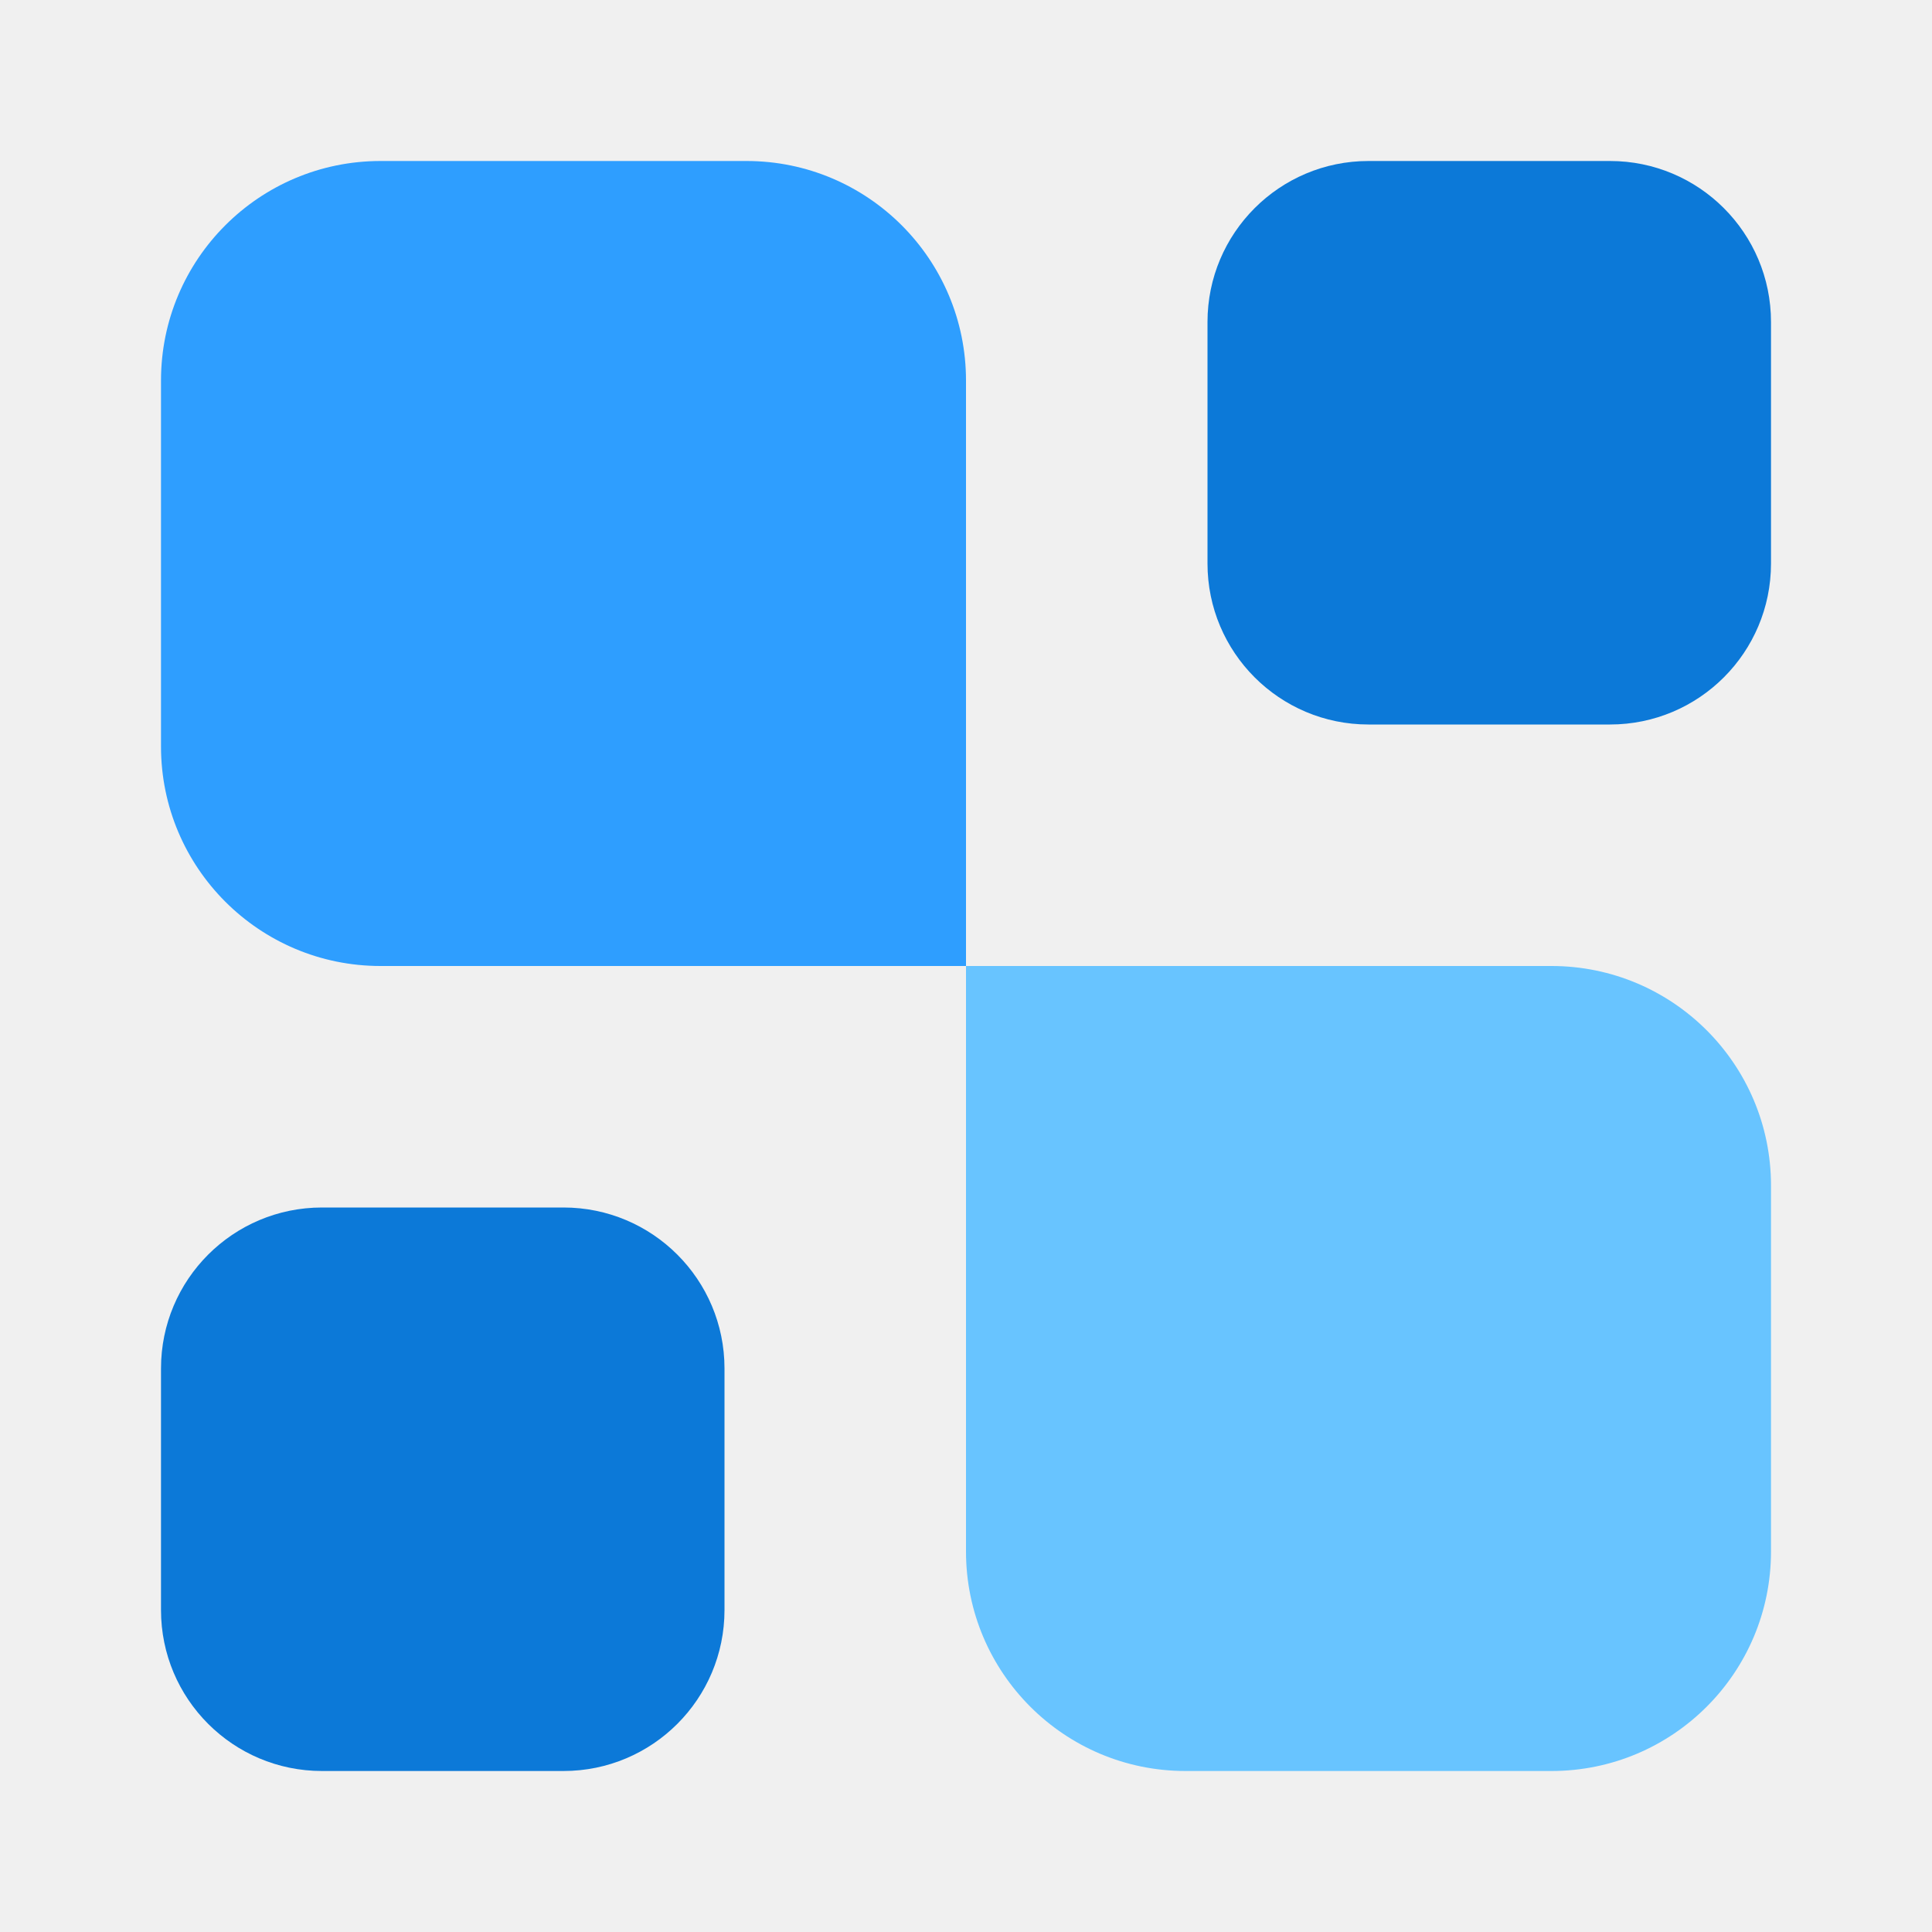
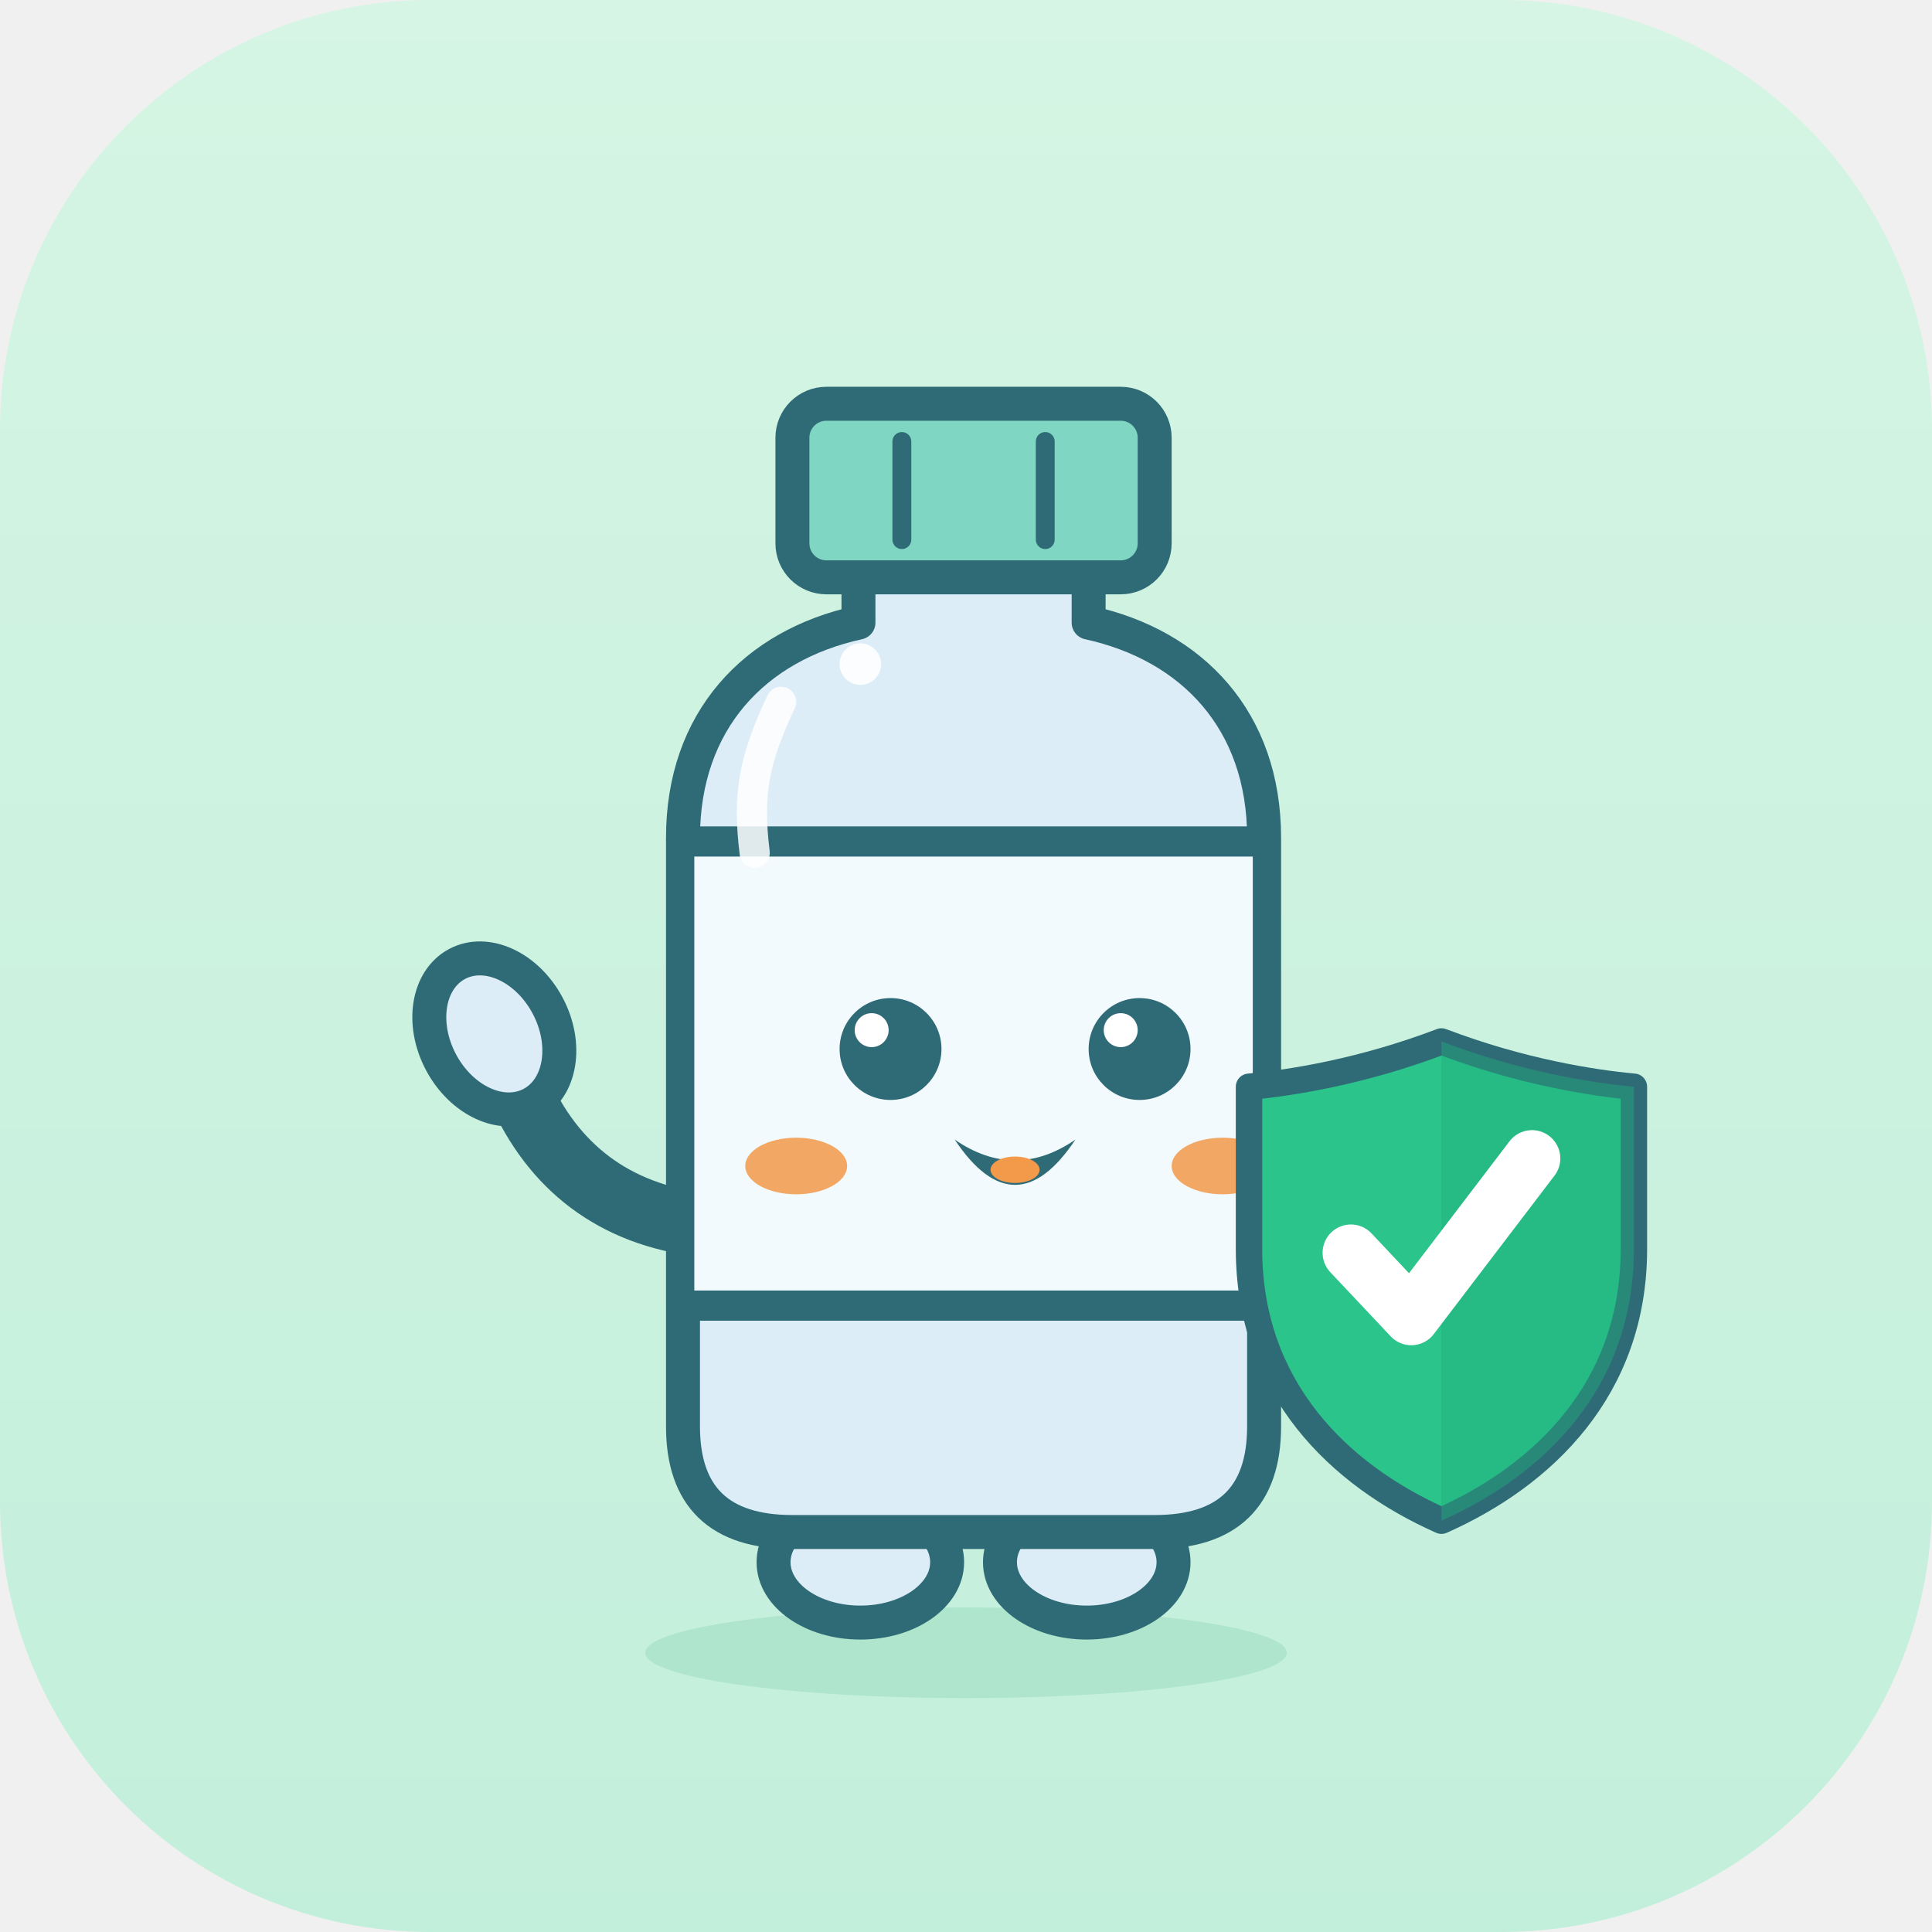
- <svg xmlns="http://www.w3.org/2000/svg" width="24" height="24" viewBox="0 0 24 24" fill="none">
-   <path d="M22 19.273C22 20.779 20.779 22 19.273 22H14.727C13.221 22 12 20.779 12 19.273V12H19.273C20.779 12 22 13.221 22 14.727V19.273Z" fill="#68C4FF" />
-   <path d="M20 2C21.105 2 22 2.895 22 4V7C22 8.105 21.105 9 20 9H17C15.895 9 15 8.105 15 7V4C15 2.895 15.895 2 17 2H20Z" fill="#0C79D8" />
-   <path d="M7 15C8.105 15 9 15.895 9 17V20C9 21.105 8.105 22 7 22H4C2.895 22 2 21.105 2 20V17C2 15.895 2.895 15 4 15H7Z" fill="#0C79D8" />
-   <path d="M12 12H4.727C3.221 12 2 10.779 2 9.273V4.727C2 3.221 3.221 2 4.727 2H9.273C10.779 2 12 3.221 12 4.727V12Z" fill="#2E9EFF" />
+ <svg xmlns="http://www.w3.org/2000/svg" viewBox="0 0 1024 1024" width="1024" height="1024">
+   <defs>
+     <linearGradient id="bg" x1="0" y1="0" x2="0" y2="1">
+       <stop offset="0" stop-color="#d6f5e4" />
+       <stop offset="1" stop-color="#c2efdb" />
+     </linearGradient>
+   </defs>
+   <rect x="0" y="0" width="1024" height="1024" rx="228" fill="url(#bg)" />
+   <ellipse cx="512" cy="876" rx="170" ry="24" fill="#9bdcc0" opacity="0.55" />
+   <g stroke="#2f6b76" stroke-width="18" stroke-linejoin="round" stroke-linecap="round">
+     <path d="M 364 648 C 318 640 288 612 272 570" fill="none" stroke-width="34" />
+     <ellipse cx="262" cy="548" rx="32" ry="42" transform="rotate(-28 262 548)" fill="#dcedf7" />
+     <path d="M 668 660 C 700 650 720 636 736 616" fill="none" stroke-width="34" />
+     <ellipse cx="456" cy="828" rx="46" ry="32" fill="#dcedf7" />
+     <ellipse cx="576" cy="828" rx="46" ry="32" fill="#dcedf7" />
+     <path d="M 455 300 L 455 330 C 400 342 362 382 362 444 L 362 756 Q 362 812 420 812 L 612 812 Q 670 812 670 756 L 670 444 C 670 382 632 342 577 330 L 577 300 Z" fill="#dcedf7" />
+     <rect x="420" y="214" width="192" height="92" rx="18" fill="#7fd6c2" />
+     <line x1="478" y1="234" x2="478" y2="286" stroke-width="10" />
+     <line x1="554" y1="234" x2="554" y2="286" stroke-width="10" />
+     <rect x="368" y="446" width="296" height="246" fill="#f2fafd" stroke="none" />
+     <line x1="362" y1="446" x2="670" y2="446" stroke-width="16" />
+     <line x1="362" y1="692" x2="670" y2="692" stroke-width="16" />
+     <g stroke="none">
+       <circle cx="472" cy="556" r="27" fill="#2f6b76" />
+       <circle cx="604" cy="556" r="27" fill="#2f6b76" />
+       <circle cx="462" cy="546" r="9" fill="#ffffff" />
+       <circle cx="594" cy="546" r="9" fill="#ffffff" />
+       <ellipse cx="422" cy="618" rx="27" ry="15" fill="#f2994a" opacity="0.85" />
+       <ellipse cx="648" cy="618" rx="27" ry="15" fill="#f2994a" opacity="0.85" />
+       <path d="M 506 604 Q 538 652 570 604 Q 538 626 506 604 Z" fill="#2f6b76" />
+       <ellipse cx="538" cy="620" rx="13" ry="7" fill="#f2994a" />
+     </g>
+     <path d="M 414 372 C 400 402 396 420 400 452" fill="none" stroke="#ffffff" stroke-width="16" stroke-linecap="round" opacity="0.85" />
+     <circle cx="456" cy="352" r="11" fill="#ffffff" stroke="none" opacity="0.9" />
+   </g>
+   <g stroke-linejoin="round" stroke-linecap="round">
+     <path d="M 764 552              C 806 568 844 574 866 576              L 866 662              C 866 736 818 782 764 806              C 710 782 662 736 662 662              L 662 576              C 684 574 722 568 764 552 Z" fill="#2bc48b" stroke="#2f6b76" stroke-width="14" />
+     <path d="M 764 552              C 806 568 844 574 866 576              L 866 662              C 866 736 818 782 764 806              Z" fill="#1fae7d" stroke="none" opacity="0.45" />
+     <polyline points="716,664 748,698 812,614" fill="none" stroke="#ffffff" stroke-width="30" stroke-linecap="round" stroke-linejoin="round" />
+   </g>
</svg>
